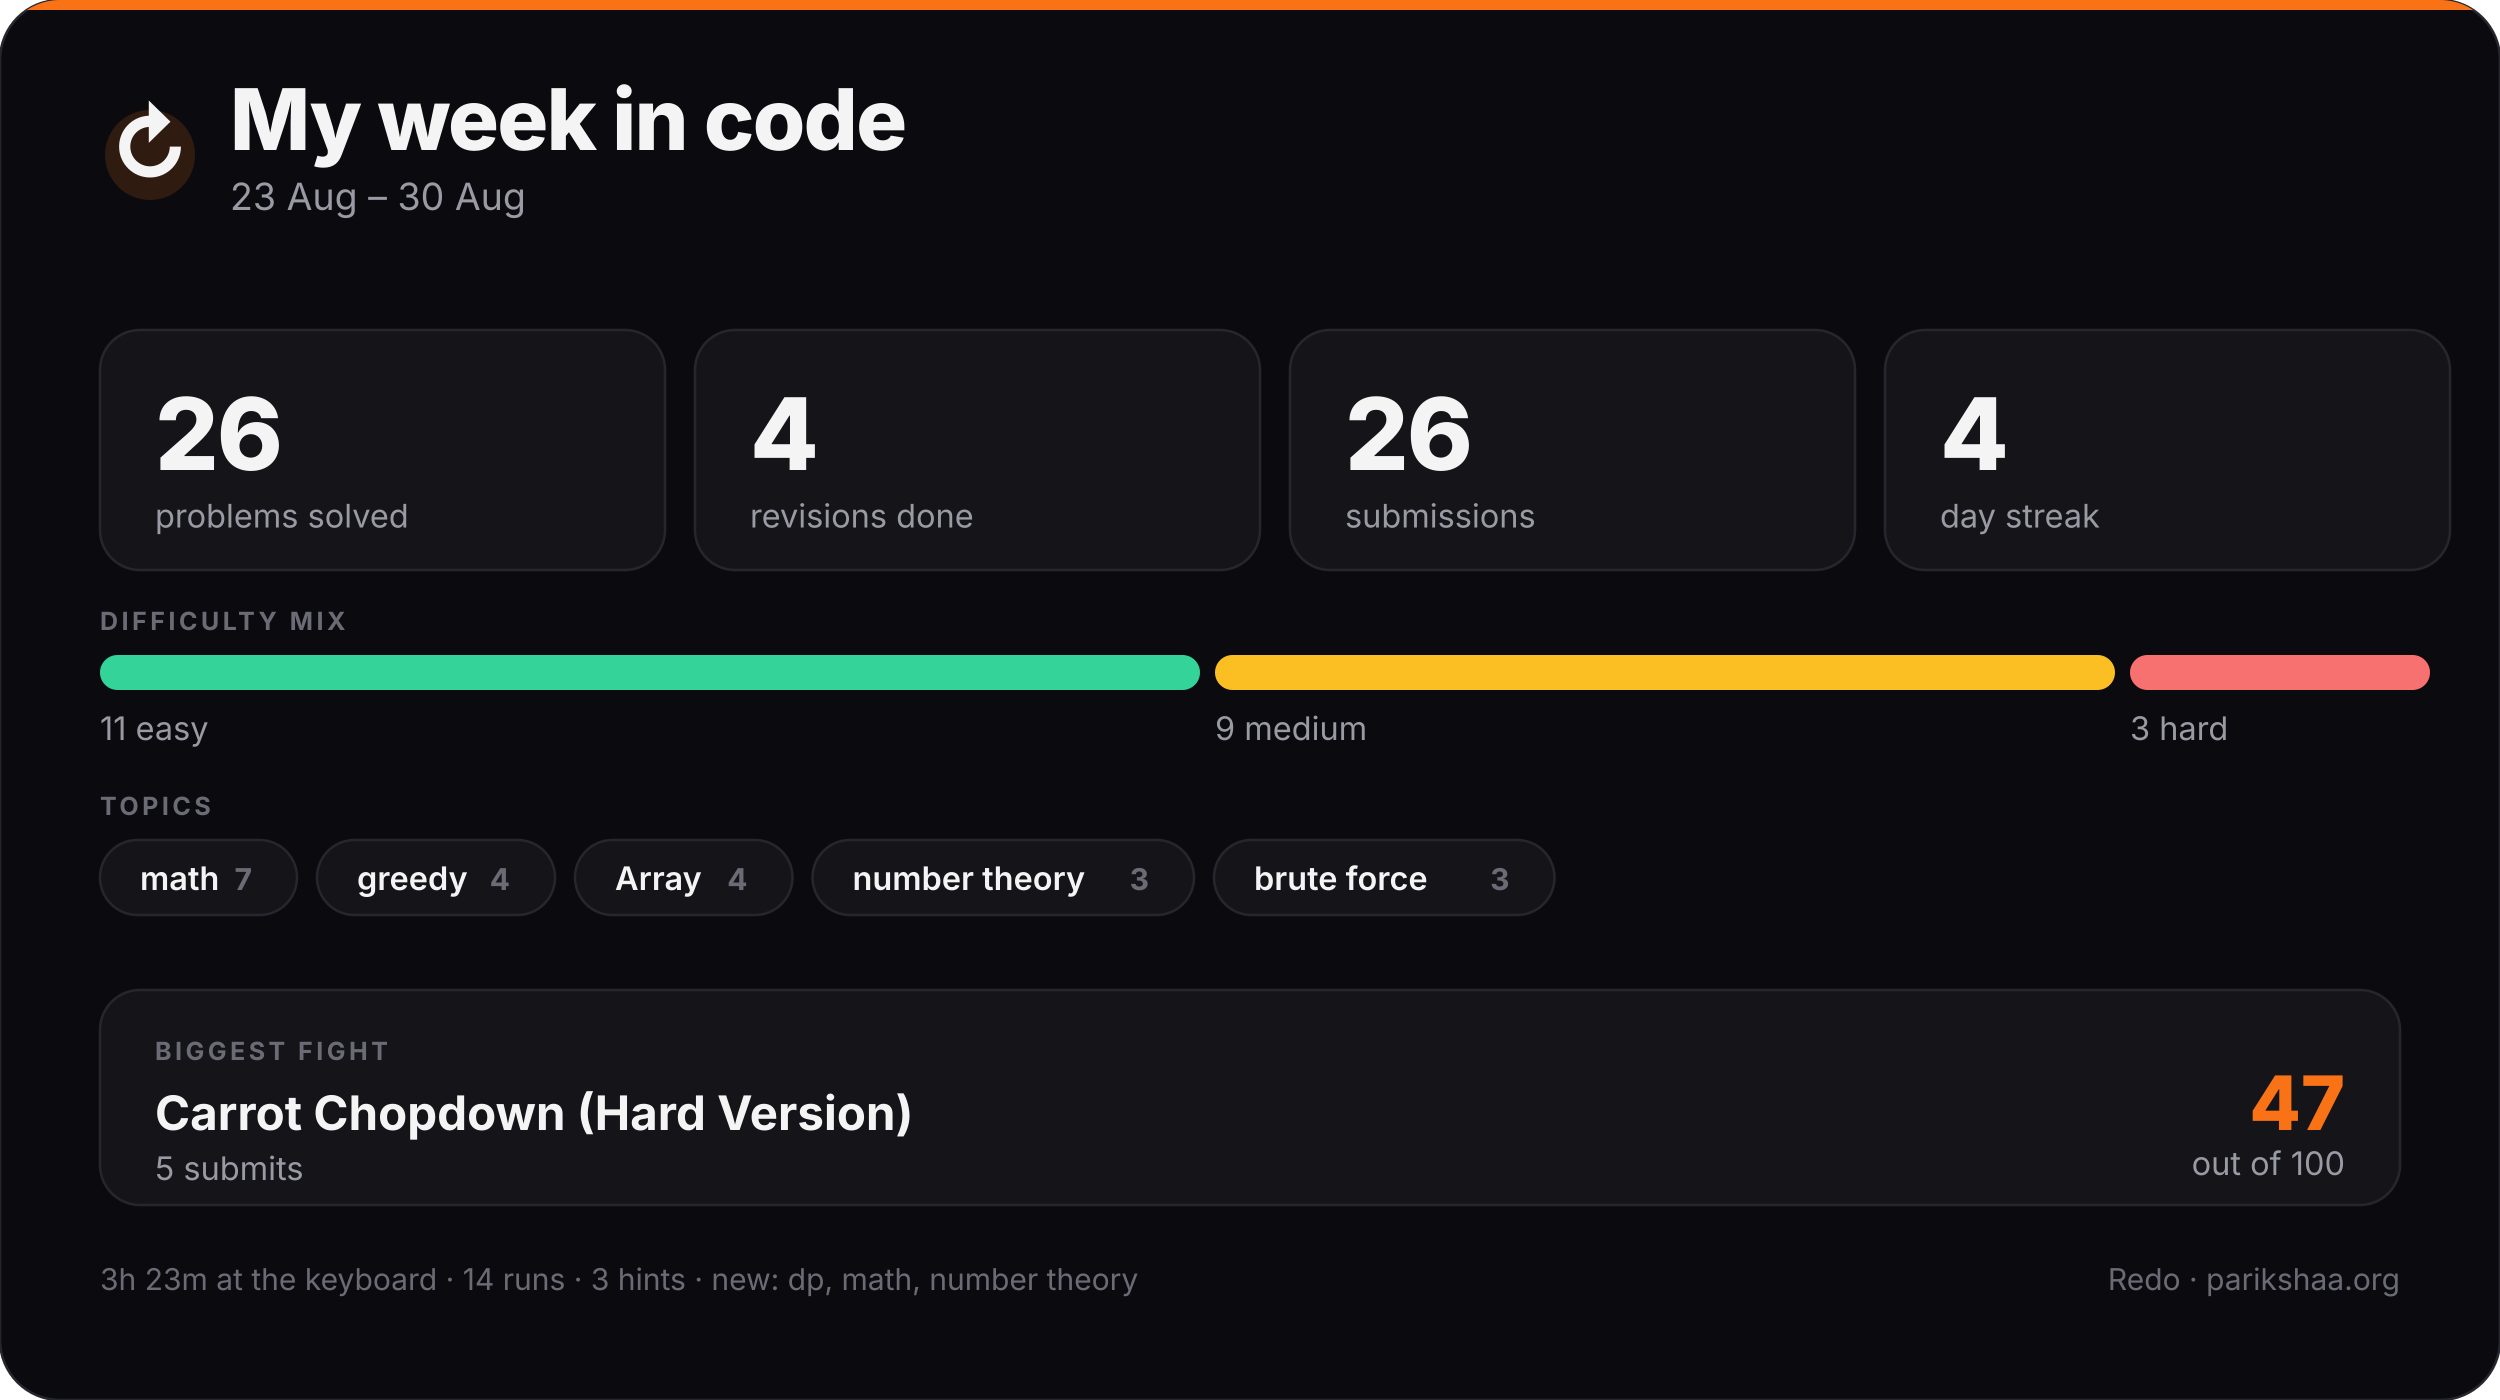
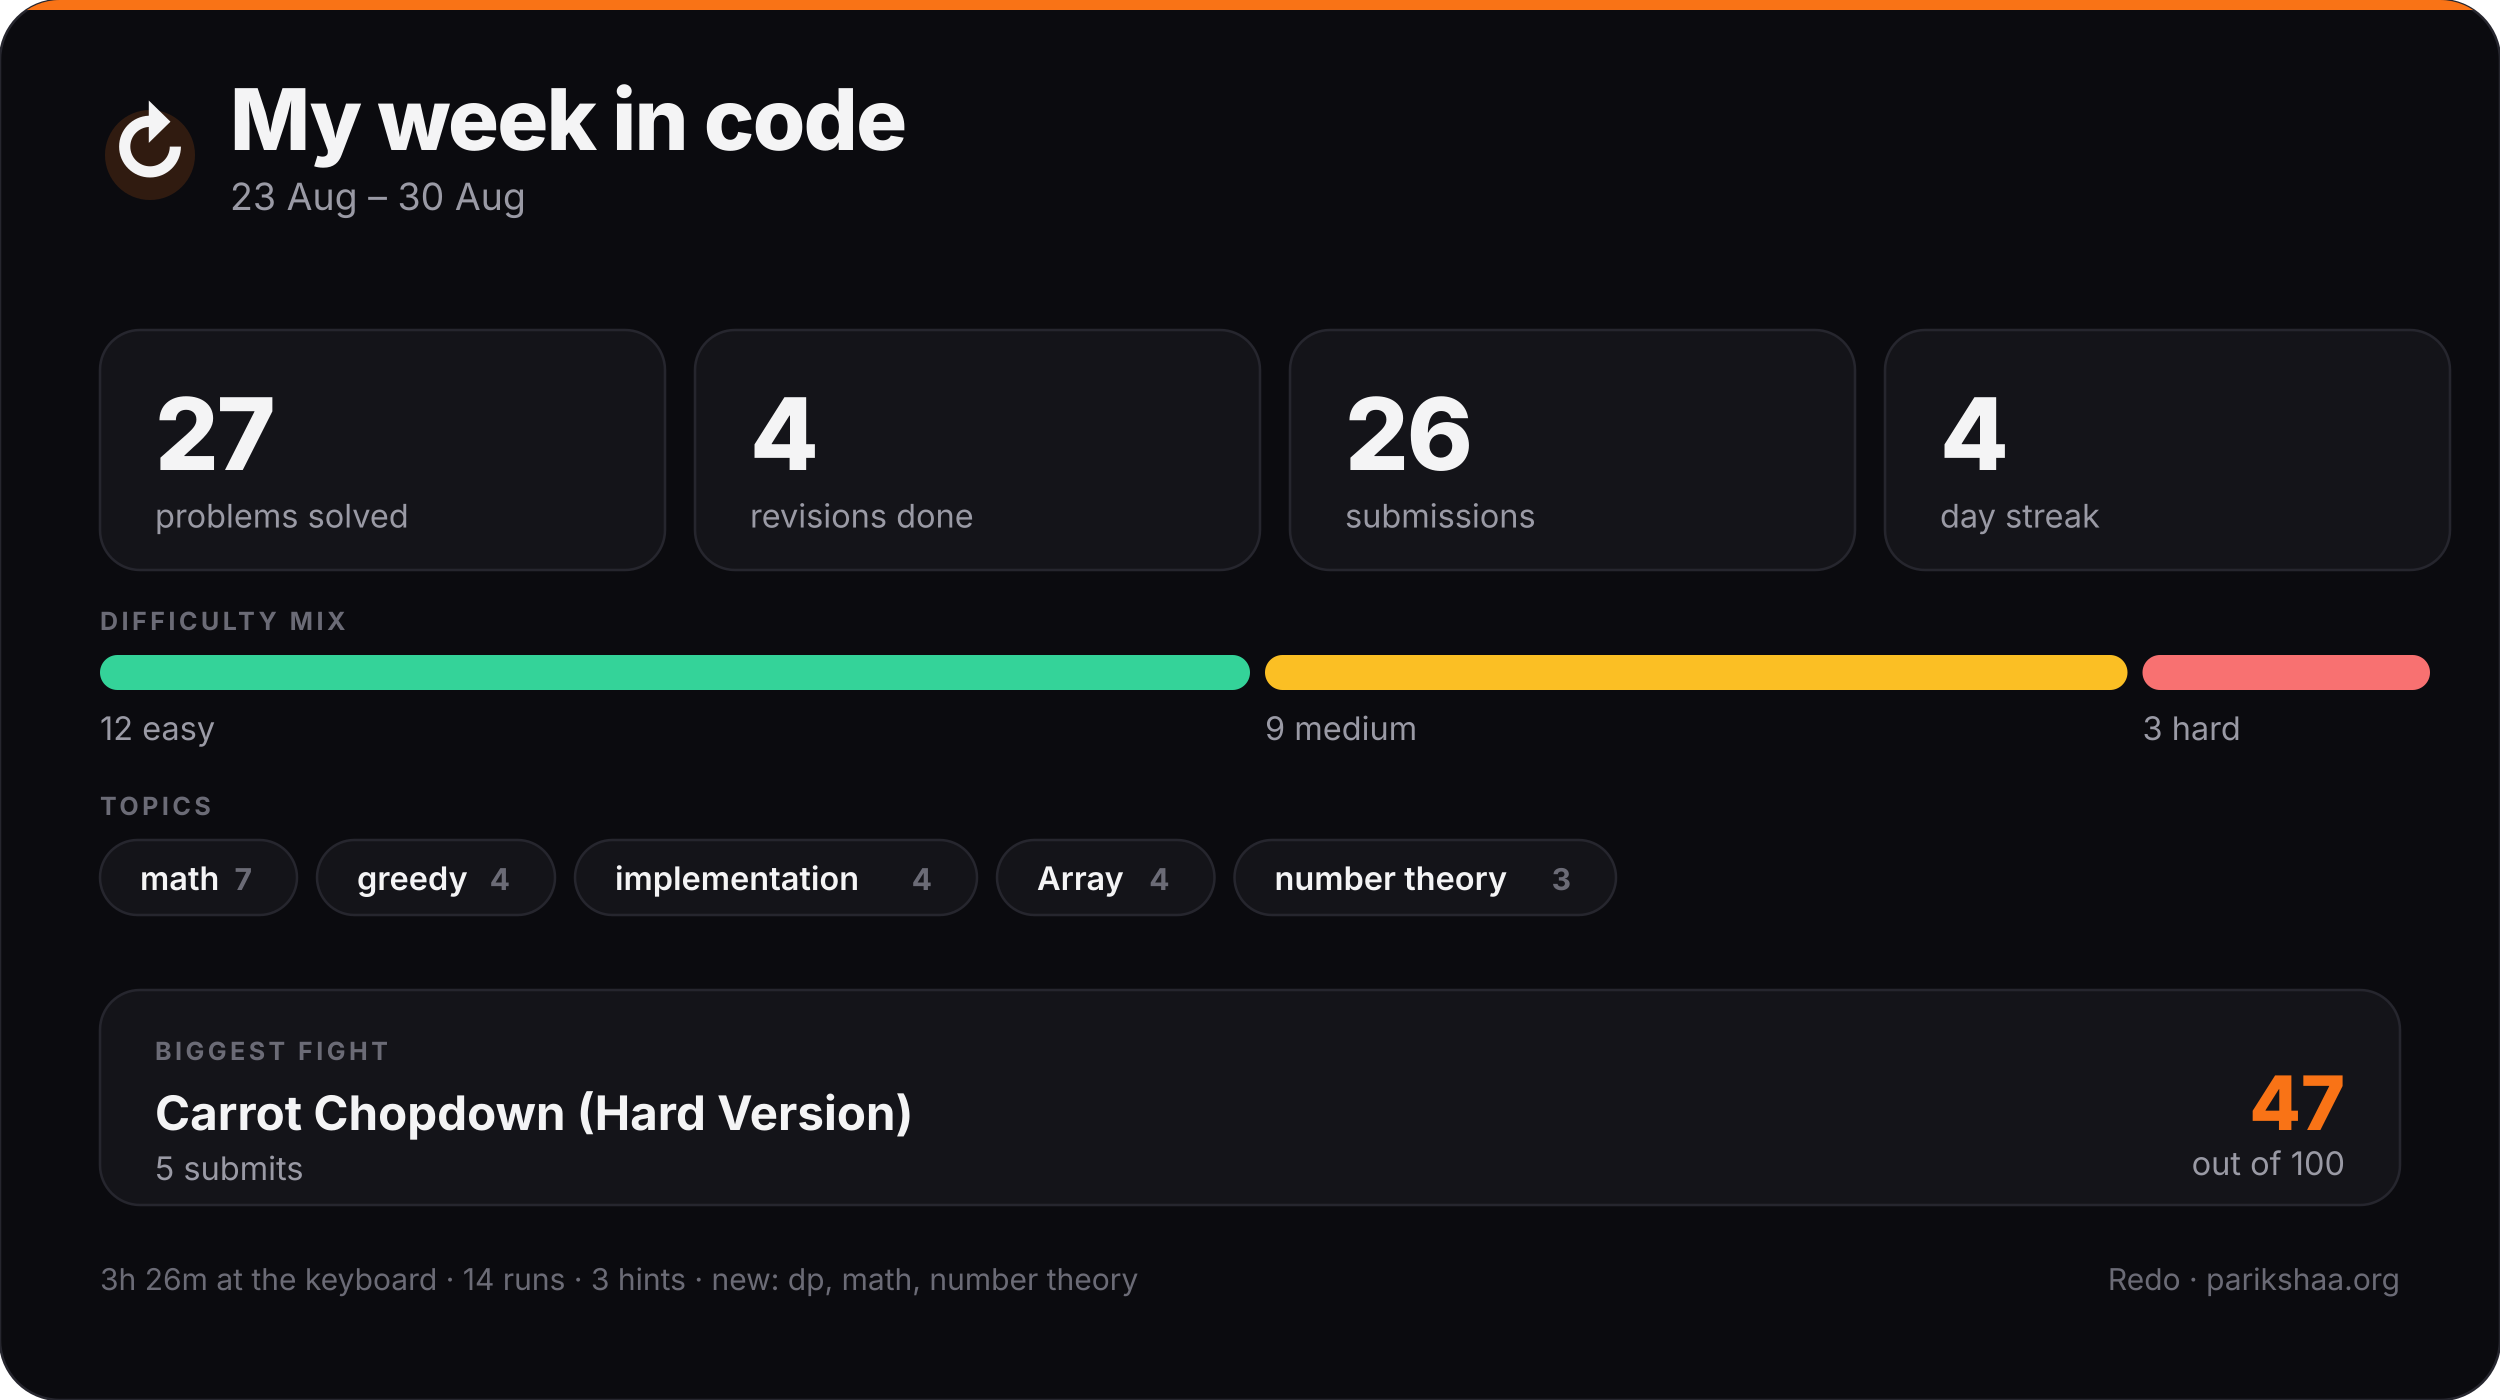
<svg xmlns="http://www.w3.org/2000/svg" width="1000" height="560" viewBox="0 0 1000 560" role="img" aria-label="Week in code">
  <style>
    text { font-family: -apple-system, BlinkMacSystemFont, "Segoe UI", Inter, sans-serif; }
    .title { fill: #f4f4f5; font-size: 34px; font-weight: 800; letter-spacing: -0.02em; }
    .sub { fill: #9a9aa5; font-size: 15px; }
    .big { fill: #f4f4f5; font-size: 40px; font-weight: 800; letter-spacing: -0.02em; }
    .small { fill: #9a9aa5; font-size: 13px; }
    .label { fill: #6b6b76; font-size: 10px; letter-spacing: 0.14em; font-weight: 700; }
    .chip { fill: #f4f4f5; font-size: 13px; font-weight: 600; }
    .chipCount { fill: #6b6b76; font-size: 12px; font-weight: 700; }
    .fightTitle { fill: #f4f4f5; font-size: 19px; font-weight: 700; }
    .fightScore { fill: #f97316; font-size: 30px; font-weight: 800; }
    .foot { fill: #6b6b76; font-size: 12px; }
    .rise { animation: rise 620ms cubic-bezier(.2,.8,.2,1) both; }
    @keyframes rise { from { opacity: 0; transform: translateY(8px); } to { opacity: 1; transform: none; } }
    @media (prefers-reduced-motion: reduce) { .rise { animation: none; } }
  </style>
  <defs>
    <clipPath id="card">
      <rect width="1000" height="560" rx="24" />
    </clipPath>
  </defs>
  <rect width="1000" height="560" rx="24" fill="#0b0b0f" stroke="#26262e" />
  <rect x="0" y="0" width="1000" height="4" fill="#f97316" clip-path="url(#card)" />
  <circle cx="60" cy="62" r="18" fill="#f97316" opacity="0.16" />
  <text x="60" y="71" class="title" fill="#f97316" text-anchor="middle" font-size="24">↻</text>
  <text x="92" y="60" class="title">My week in code</text>
  <text x="92" y="84" class="sub">23 Aug – 30 Aug</text>
  <g class="rise" style="animation-delay:0s">
    <rect x="40" y="132" width="226" height="96" rx="16" fill="#141419" stroke="#26262e" />
-     <text x="62" y="188" class="big">26</text>
+     <text x="62" y="188" class="big">27</text>
    <text x="62" y="211" class="small">problems solved</text>
  </g>
  <g class="rise" style="animation-delay:0.07s">
    <rect x="278" y="132" width="226" height="96" rx="16" fill="#141419" stroke="#26262e" />
    <text x="300" y="188" class="big">4</text>
    <text x="300" y="211" class="small">revisions done</text>
  </g>
  <g class="rise" style="animation-delay:0.14s">
    <rect x="516" y="132" width="226" height="96" rx="16" fill="#141419" stroke="#26262e" />
    <text x="538" y="188" class="big">26</text>
    <text x="538" y="211" class="small">submissions</text>
  </g>
  <g class="rise" style="animation-delay:0.21s">
    <rect x="754" y="132" width="226" height="96" rx="16" fill="#141419" stroke="#26262e" />
    <text x="776" y="188" class="big">4</text>
    <text x="776" y="211" class="small">day streak</text>
  </g>
  <text x="40" y="252" class="label">DIFFICULTY MIX</text>
-   <rect x="40" y="262" width="440" height="14" rx="7" fill="#34d399" />
-   <text x="40" y="296" class="small" fill="#34d399">11 easy</text>
-   <rect x="486" y="262" width="360" height="14" rx="7" fill="#fbbf24" />
-   <text x="486" y="296" class="small" fill="#fbbf24">9 medium</text>
-   <rect x="852" y="262" width="120" height="14" rx="7" fill="#f87171" />
-   <text x="852" y="296" class="small" fill="#f87171">3 hard</text>
+   <rect x="40" y="262" width="460" height="14" rx="7" fill="#34d399" />
+   <text x="40" y="296" class="small" fill="#34d399">12 easy</text>
+   <rect x="506" y="262" width="345" height="14" rx="7" fill="#fbbf24" />
+   <text x="506" y="296" class="small" fill="#fbbf24">9 medium</text>
+   <rect x="857" y="262" width="115" height="14" rx="7" fill="#f87171" />
+   <text x="857" y="296" class="small" fill="#f87171">3 hard</text>
  <text x="40" y="326" class="label">TOPICS</text>
  <g class="rise">
    <rect x="40" y="336" width="78.8" height="30" rx="15" fill="#141419" stroke="#26262e" />
    <text x="56" y="356" class="chip">math</text>
    <text x="100.8" y="356" class="chipCount" text-anchor="end">7</text>
  </g>
  <g class="rise">
    <rect x="126.8" y="336" width="95.2" height="30" rx="15" fill="#141419" stroke="#26262e" />
    <text x="142.8" y="356" class="chip">greedy</text>
    <text x="204" y="356" class="chipCount" text-anchor="end">4</text>
  </g>
  <g class="rise">
-     <rect x="230" y="336" width="87" height="30" rx="15" fill="#141419" stroke="#26262e" />
-     <text x="246" y="356" class="chip">Array</text>
-     <text x="299" y="356" class="chipCount" text-anchor="end">4</text>
+     <rect x="230" y="336" width="160.8" height="30" rx="15" fill="#141419" stroke="#26262e" />
+     <text x="246" y="356" class="chip">implementation</text>
+     <text x="372.8" y="356" class="chipCount" text-anchor="end">4</text>
  </g>
  <g class="rise">
-     <rect x="325" y="336" width="152.6" height="30" rx="15" fill="#141419" stroke="#26262e" />
-     <text x="341" y="356" class="chip">number theory</text>
-     <text x="459.6" y="356" class="chipCount" text-anchor="end">3</text>
+     <rect x="398.8" y="336" width="87" height="30" rx="15" fill="#141419" stroke="#26262e" />
+     <text x="414.8" y="356" class="chip">Array</text>
+     <text x="467.8" y="356" class="chipCount" text-anchor="end">4</text>
  </g>
  <g class="rise">
-     <rect x="485.6" y="336" width="136.2" height="30" rx="15" fill="#141419" stroke="#26262e" />
-     <text x="501.6" y="356" class="chip">brute force</text>
-     <text x="603.8" y="356" class="chipCount" text-anchor="end">3</text>
+     <rect x="493.8" y="336" width="152.6" height="30" rx="15" fill="#141419" stroke="#26262e" />
+     <text x="509.8" y="356" class="chip">number theory</text>
+     <text x="628.4" y="356" class="chipCount" text-anchor="end">3</text>
  </g>
  <g class="rise" style="animation-delay:.25s">
    <rect x="40" y="396" width="920" height="86" rx="16" fill="#141419" stroke="#26262e" />
    <text x="62" y="424" class="label">BIGGEST FIGHT</text>
    <text x="62" y="452" class="fightTitle">Carrot Chopdown (Hard Version)</text>
    <text x="62" y="472" class="small">5 submits</text>
    <text x="938" y="452" class="fightScore" text-anchor="end">47</text>
    <text x="938" y="470" class="small" text-anchor="end">out of 100</text>
  </g>
-   <text x="40" y="516" class="foot">3h 23m at the keyboard · 14 runs · 3 hints · new: dp, math, number theory</text>
+   <text x="40" y="516" class="foot">3h 26m at the keyboard · 14 runs · 3 hints · new: dp, math, number theory</text>
  <text x="960" y="516" class="foot" text-anchor="end">Redo · parikshaa.org</text>
</svg>
